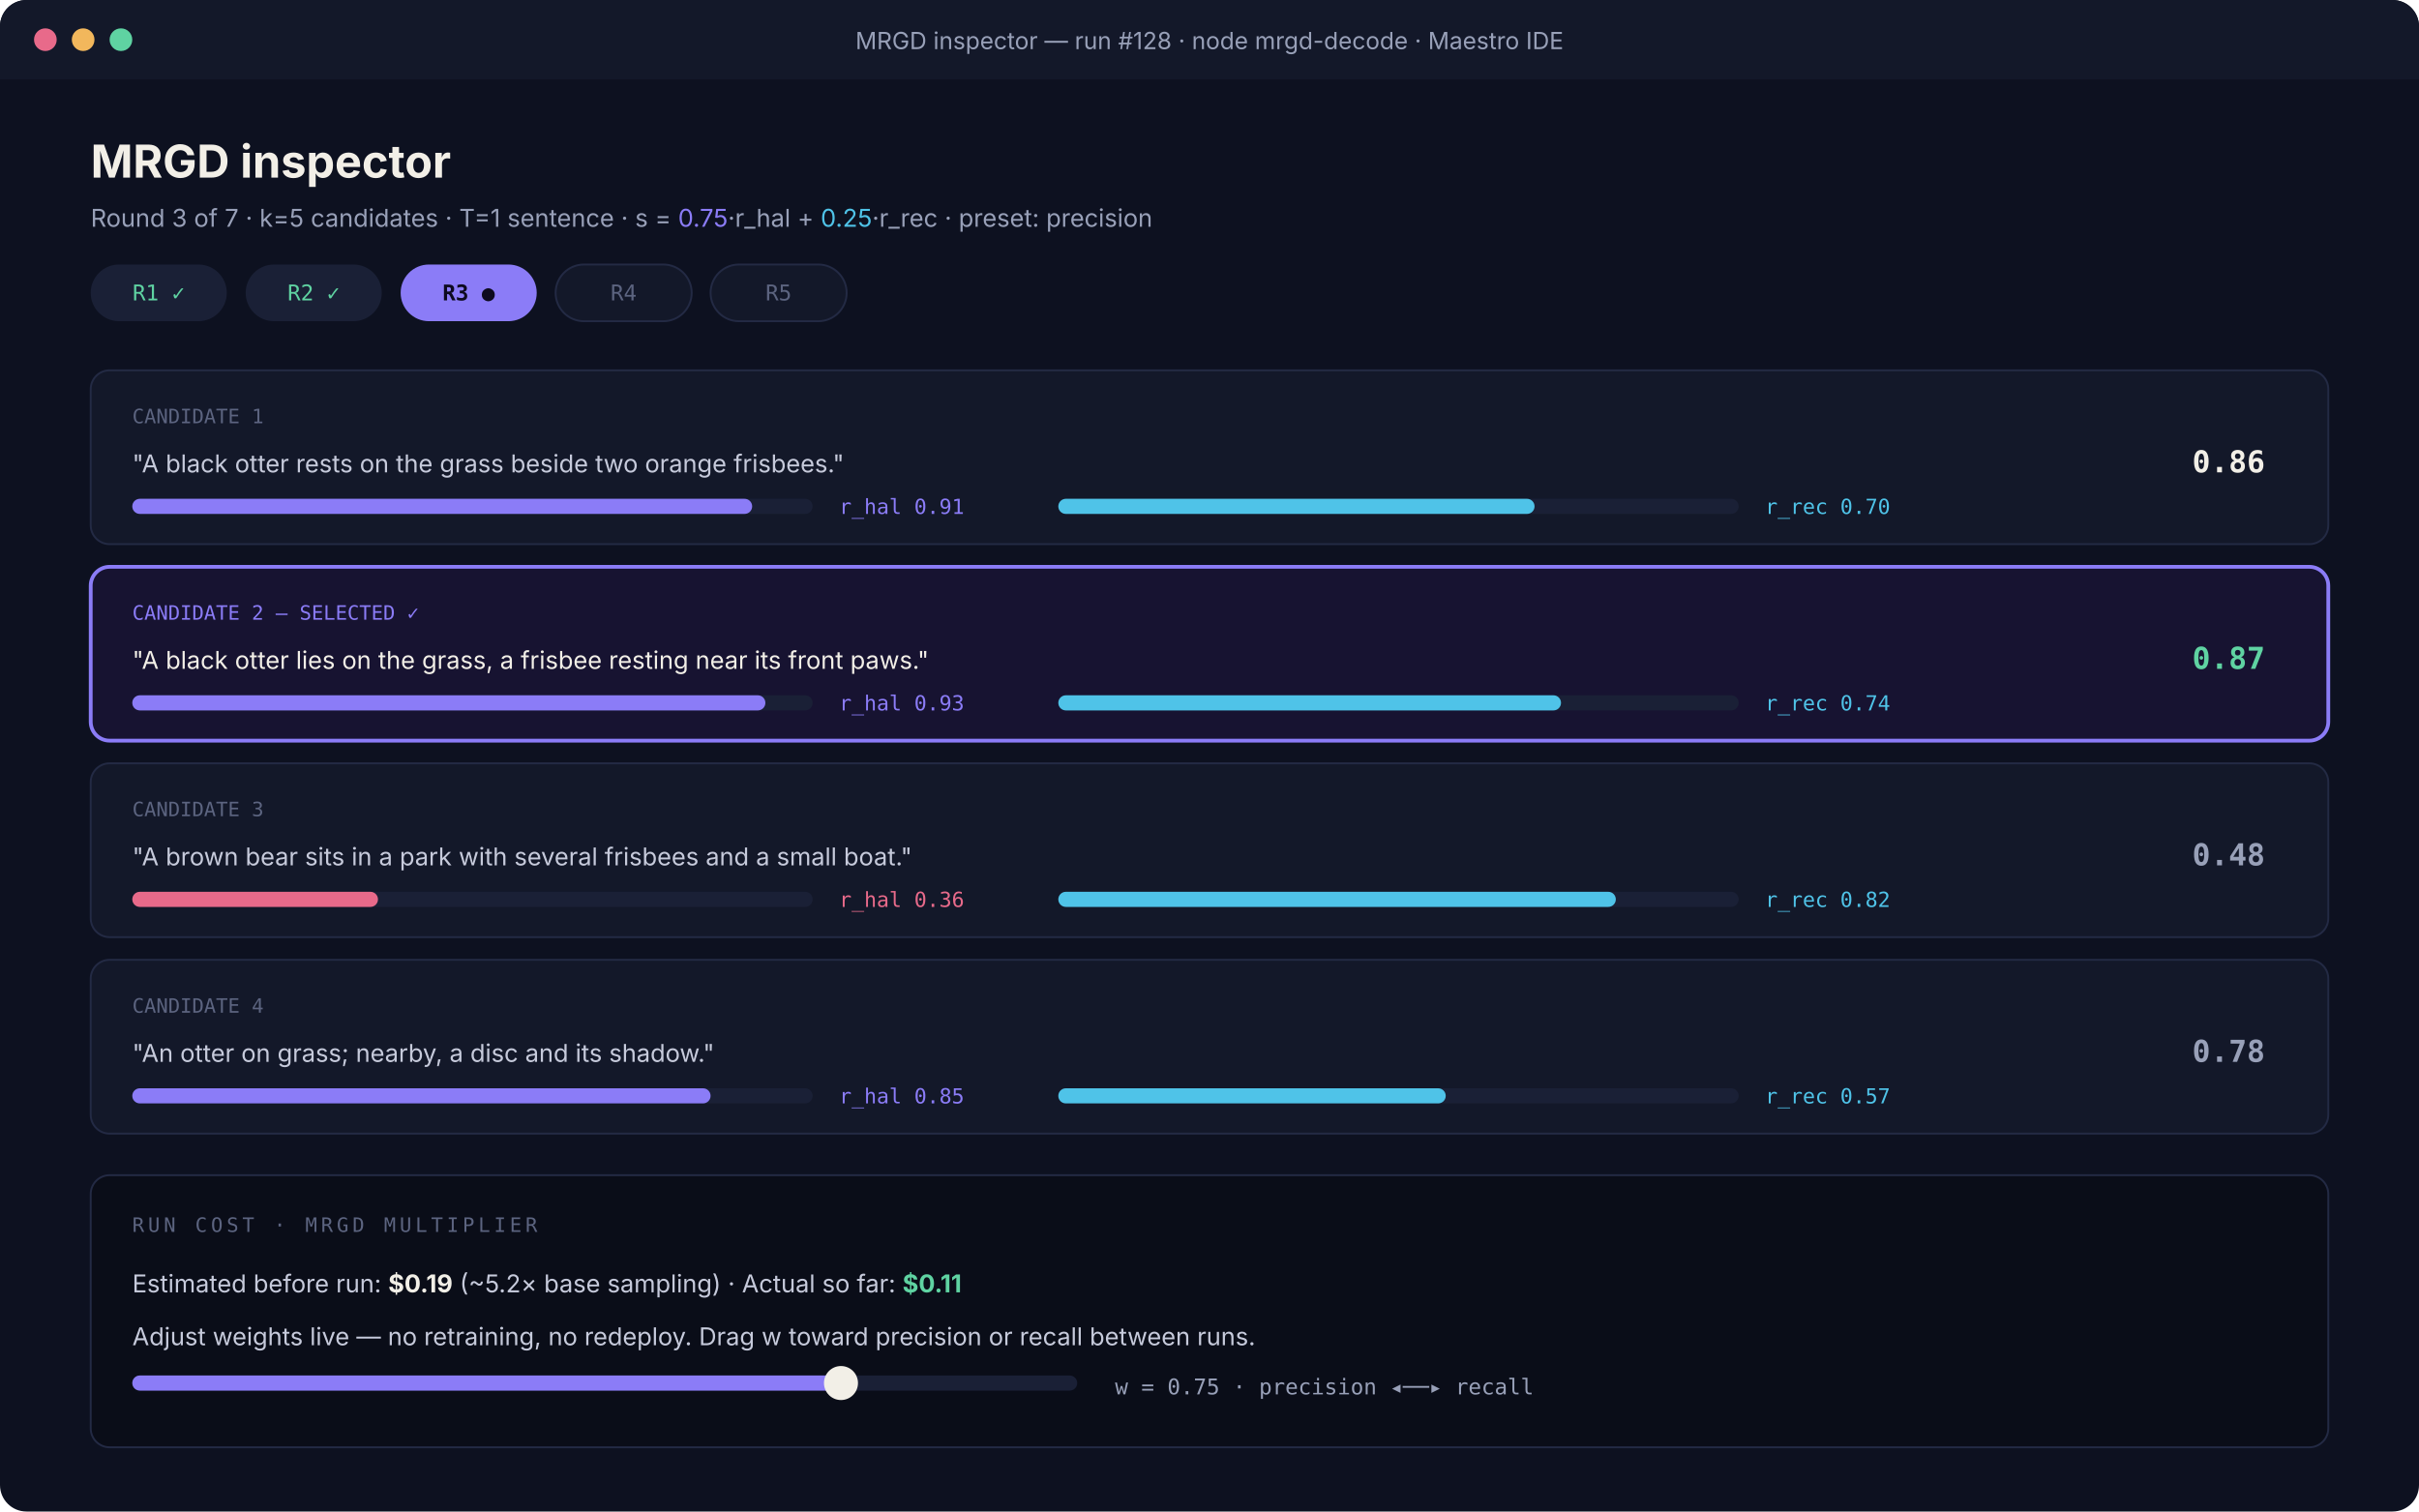
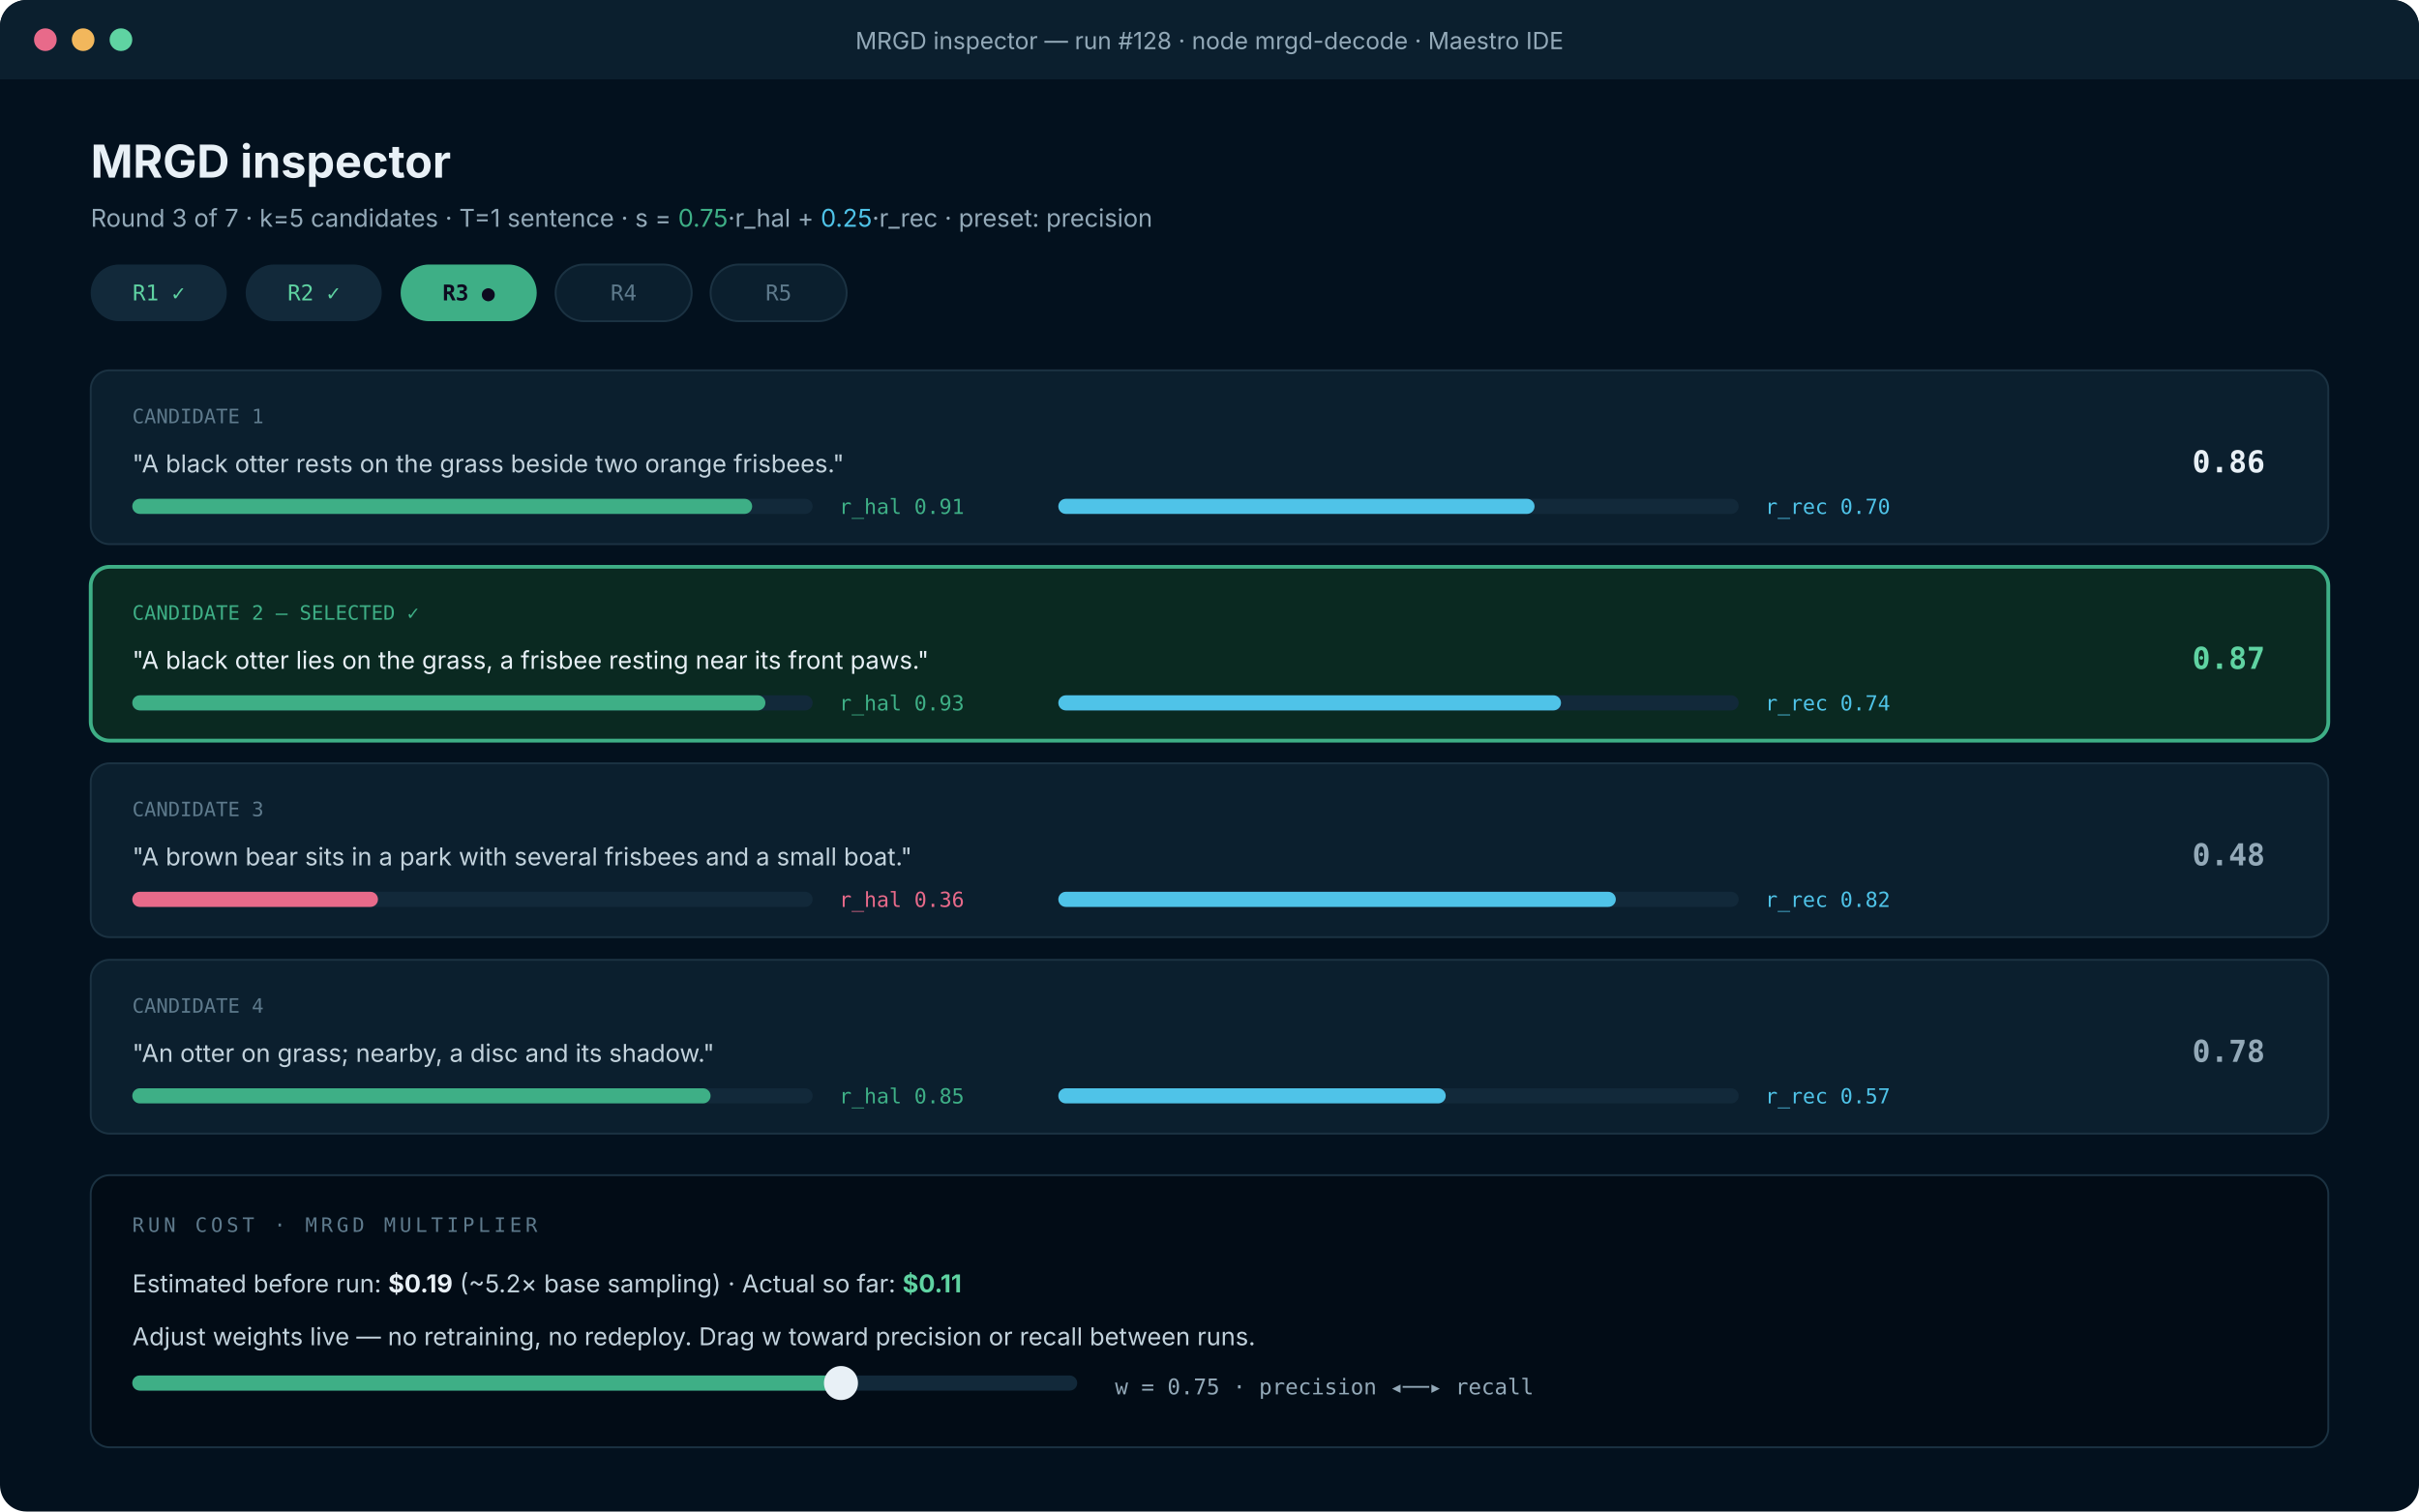
<svg xmlns="http://www.w3.org/2000/svg" viewBox="0 0 1280 800" font-family="-apple-system, 'Segoe UI', sans-serif" role="img" aria-label="Maestro IDE MRGD inspector">
-   <rect width="1280" height="800" rx="14" fill="#0d1120" />
-   <rect x="0" y="0" width="1280" height="42" rx="14" fill="#131829" />
-   <rect x="0" y="28" width="1280" height="14" fill="#131829" />
+   <rect width="1280" height="800" rx="14" fill="#03111E" />
+   <rect x="0" y="0" width="1280" height="42" rx="14" fill="#0B1F2E" />
+   <rect x="0" y="28" width="1280" height="14" fill="#0B1F2E" />
  <circle cx="24" cy="21" r="6" fill="#e86a8a" />
  <circle cx="44" cy="21" r="6" fill="#f2b75c" />
  <circle cx="64" cy="21" r="6" fill="#5fd3a2" />
-   <text x="640" y="26" text-anchor="middle" fill="#98a0b8" font-size="12.5">MRGD inspector — run #128 · node mrgd-decode · Maestro IDE</text>
-   <text x="48" y="94" fill="#f2efe7" font-size="24" font-weight="650">MRGD inspector</text>
-   <text x="48" y="120" fill="#98a0b8" font-size="13">Round 3 of 7 · k=5 candidates · T=1 sentence · s = <tspan fill="#8b7cf7">0.75</tspan>·r_hal + <tspan fill="#4fc3e8">0.25</tspan>·r_rec · preset: precision</text>
+   <text x="640" y="26" text-anchor="middle" fill="#93A9B8" font-size="12.5">MRGD inspector — run #128 · node mrgd-decode · Maestro IDE</text>
+   <text x="48" y="94" fill="#E8F0F6" font-size="24" font-weight="650">MRGD inspector</text>
+   <text x="48" y="120" fill="#93A9B8" font-size="13">Round 3 of 7 · k=5 candidates · T=1 sentence · s = <tspan fill="#3EAF86">0.75</tspan>·r_hal + <tspan fill="#4fc3e8">0.25</tspan>·r_rec · preset: precision</text>
  <g font-family="ui-monospace, Menlo, monospace" font-size="11.5">
-     <rect x="48" y="140" width="72" height="30" rx="15" fill="#1a2036" />
+     <rect x="48" y="140" width="72" height="30" rx="15" fill="#12293A" />
    <text x="84" y="159" text-anchor="middle" fill="#5fd3a2">R1 ✓</text>
-     <rect x="130" y="140" width="72" height="30" rx="15" fill="#1a2036" />
+     <rect x="130" y="140" width="72" height="30" rx="15" fill="#12293A" />
    <text x="166" y="159" text-anchor="middle" fill="#5fd3a2">R2 ✓</text>
-     <rect x="212" y="140" width="72" height="30" rx="15" fill="#8b7cf7" />
+     <rect x="212" y="140" width="72" height="30" rx="15" fill="#3EAF86" />
    <text x="248" y="159" text-anchor="middle" fill="#0d0a1f" font-weight="700">R3 ●</text>
-     <rect x="294" y="140" width="72" height="30" rx="15" fill="#131829" stroke="#232a44" />
-     <text x="330" y="159" text-anchor="middle" fill="#5c6480">R4</text>
-     <rect x="376" y="140" width="72" height="30" rx="15" fill="#131829" stroke="#232a44" />
-     <text x="412" y="159" text-anchor="middle" fill="#5c6480">R5</text>
+     <rect x="294" y="140" width="72" height="30" rx="15" fill="#0B1F2E" stroke="#1B3242" />
+     <text x="330" y="159" text-anchor="middle" fill="#5E7A8C">R4</text>
+     <rect x="376" y="140" width="72" height="30" rx="15" fill="#0B1F2E" stroke="#1B3242" />
+     <text x="412" y="159" text-anchor="middle" fill="#5E7A8C">R5</text>
  </g>
  <g>
-     <rect x="48" y="196" width="1184" height="92" rx="10" fill="#131829" stroke="#232a44" />
-     <text x="70" y="224" fill="#5c6480" font-size="10.5" font-family="ui-monospace, Menlo, monospace">CANDIDATE 1</text>
-     <text x="70" y="250" fill="#c6cadb" font-size="13">"A black otter rests on the grass beside two orange frisbees."</text>
-     <rect x="70" y="264" width="360" height="8" rx="4" fill="#1a2036" />
-     <rect x="70" y="264" width="328" height="8" rx="4" fill="#8b7cf7" />
-     <text x="444" y="272" fill="#8b7cf7" font-size="11" font-family="ui-monospace, Menlo, monospace">r_hal 0.91</text>
-     <rect x="560" y="264" width="360" height="8" rx="4" fill="#1a2036" />
+     <rect x="48" y="196" width="1184" height="92" rx="10" fill="#0B1F2E" stroke="#1B3242" />
+     <text x="70" y="224" fill="#5E7A8C" font-size="10.5" font-family="ui-monospace, Menlo, monospace">CANDIDATE 1</text>
+     <text x="70" y="250" fill="#C2D2DC" font-size="13">"A black otter rests on the grass beside two orange frisbees."</text>
+     <rect x="70" y="264" width="360" height="8" rx="4" fill="#12293A" />
+     <rect x="70" y="264" width="328" height="8" rx="4" fill="#3EAF86" />
+     <text x="444" y="272" fill="#3EAF86" font-size="11" font-family="ui-monospace, Menlo, monospace">r_hal 0.91</text>
+     <rect x="560" y="264" width="360" height="8" rx="4" fill="#12293A" />
    <rect x="560" y="264" width="252" height="8" rx="4" fill="#4fc3e8" />
    <text x="934" y="272" fill="#4fc3e8" font-size="11" font-family="ui-monospace, Menlo, monospace">r_rec 0.70</text>
-     <text x="1160" y="250" fill="#f2efe7" font-size="16" font-weight="700" font-family="ui-monospace, Menlo, monospace">0.86</text>
-     <rect x="48" y="300" width="1184" height="92" rx="10" fill="#171331" stroke="#8b7cf7" stroke-width="2" />
-     <text x="70" y="328" fill="#8b7cf7" font-size="10.5" font-family="ui-monospace, Menlo, monospace">CANDIDATE 2 — SELECTED ✓</text>
-     <text x="70" y="354" fill="#f2efe7" font-size="13">"A black otter lies on the grass, a frisbee resting near its front paws."</text>
-     <rect x="70" y="368" width="360" height="8" rx="4" fill="#1a2036" />
-     <rect x="70" y="368" width="335" height="8" rx="4" fill="#8b7cf7" />
-     <text x="444" y="376" fill="#8b7cf7" font-size="11" font-family="ui-monospace, Menlo, monospace">r_hal 0.93</text>
-     <rect x="560" y="368" width="360" height="8" rx="4" fill="#1a2036" />
+     <text x="1160" y="250" fill="#E8F0F6" font-size="16" font-weight="700" font-family="ui-monospace, Menlo, monospace">0.86</text>
+     <rect x="48" y="300" width="1184" height="92" rx="10" fill="#0A2921" stroke="#3EAF86" stroke-width="2" />
+     <text x="70" y="328" fill="#3EAF86" font-size="10.5" font-family="ui-monospace, Menlo, monospace">CANDIDATE 2 — SELECTED ✓</text>
+     <text x="70" y="354" fill="#E8F0F6" font-size="13">"A black otter lies on the grass, a frisbee resting near its front paws."</text>
+     <rect x="70" y="368" width="360" height="8" rx="4" fill="#12293A" />
+     <rect x="70" y="368" width="335" height="8" rx="4" fill="#3EAF86" />
+     <text x="444" y="376" fill="#3EAF86" font-size="11" font-family="ui-monospace, Menlo, monospace">r_hal 0.93</text>
+     <rect x="560" y="368" width="360" height="8" rx="4" fill="#12293A" />
    <rect x="560" y="368" width="266" height="8" rx="4" fill="#4fc3e8" />
    <text x="934" y="376" fill="#4fc3e8" font-size="11" font-family="ui-monospace, Menlo, monospace">r_rec 0.74</text>
    <text x="1160" y="354" fill="#5fd3a2" font-size="16" font-weight="700" font-family="ui-monospace, Menlo, monospace">0.87</text>
-     <rect x="48" y="404" width="1184" height="92" rx="10" fill="#131829" stroke="#232a44" />
-     <text x="70" y="432" fill="#5c6480" font-size="10.5" font-family="ui-monospace, Menlo, monospace">CANDIDATE 3</text>
-     <text x="70" y="458" fill="#c6cadb" font-size="13">"A brown bear sits in a park with several frisbees and a small boat."</text>
-     <rect x="70" y="472" width="360" height="8" rx="4" fill="#1a2036" />
+     <rect x="48" y="404" width="1184" height="92" rx="10" fill="#0B1F2E" stroke="#1B3242" />
+     <text x="70" y="432" fill="#5E7A8C" font-size="10.5" font-family="ui-monospace, Menlo, monospace">CANDIDATE 3</text>
+     <text x="70" y="458" fill="#C2D2DC" font-size="13">"A brown bear sits in a park with several frisbees and a small boat."</text>
+     <rect x="70" y="472" width="360" height="8" rx="4" fill="#12293A" />
    <rect x="70" y="472" width="130" height="8" rx="4" fill="#e86a8a" />
    <text x="444" y="480" fill="#e86a8a" font-size="11" font-family="ui-monospace, Menlo, monospace">r_hal 0.36</text>
-     <rect x="560" y="472" width="360" height="8" rx="4" fill="#1a2036" />
+     <rect x="560" y="472" width="360" height="8" rx="4" fill="#12293A" />
    <rect x="560" y="472" width="295" height="8" rx="4" fill="#4fc3e8" />
    <text x="934" y="480" fill="#4fc3e8" font-size="11" font-family="ui-monospace, Menlo, monospace">r_rec 0.82</text>
-     <text x="1160" y="458" fill="#98a0b8" font-size="16" font-weight="700" font-family="ui-monospace, Menlo, monospace">0.48</text>
-     <rect x="48" y="508" width="1184" height="92" rx="10" fill="#131829" stroke="#232a44" />
-     <text x="70" y="536" fill="#5c6480" font-size="10.5" font-family="ui-monospace, Menlo, monospace">CANDIDATE 4</text>
-     <text x="70" y="562" fill="#c6cadb" font-size="13">"An otter on grass; nearby, a disc and its shadow."</text>
-     <rect x="70" y="576" width="360" height="8" rx="4" fill="#1a2036" />
-     <rect x="70" y="576" width="306" height="8" rx="4" fill="#8b7cf7" />
-     <text x="444" y="584" fill="#8b7cf7" font-size="11" font-family="ui-monospace, Menlo, monospace">r_hal 0.85</text>
-     <rect x="560" y="576" width="360" height="8" rx="4" fill="#1a2036" />
+     <text x="1160" y="458" fill="#93A9B8" font-size="16" font-weight="700" font-family="ui-monospace, Menlo, monospace">0.48</text>
+     <rect x="48" y="508" width="1184" height="92" rx="10" fill="#0B1F2E" stroke="#1B3242" />
+     <text x="70" y="536" fill="#5E7A8C" font-size="10.5" font-family="ui-monospace, Menlo, monospace">CANDIDATE 4</text>
+     <text x="70" y="562" fill="#C2D2DC" font-size="13">"An otter on grass; nearby, a disc and its shadow."</text>
+     <rect x="70" y="576" width="360" height="8" rx="4" fill="#12293A" />
+     <rect x="70" y="576" width="306" height="8" rx="4" fill="#3EAF86" />
+     <text x="444" y="584" fill="#3EAF86" font-size="11" font-family="ui-monospace, Menlo, monospace">r_hal 0.85</text>
+     <rect x="560" y="576" width="360" height="8" rx="4" fill="#12293A" />
    <rect x="560" y="576" width="205" height="8" rx="4" fill="#4fc3e8" />
    <text x="934" y="584" fill="#4fc3e8" font-size="11" font-family="ui-monospace, Menlo, monospace">r_rec 0.57</text>
-     <text x="1160" y="562" fill="#98a0b8" font-size="16" font-weight="700" font-family="ui-monospace, Menlo, monospace">0.78</text>
+     <text x="1160" y="562" fill="#93A9B8" font-size="16" font-weight="700" font-family="ui-monospace, Menlo, monospace">0.78</text>
  </g>
-   <rect x="48" y="622" width="1184" height="144" rx="10" fill="#0a0d18" stroke="#232a44" />
-   <text x="70" y="652" fill="#5c6480" font-size="10.5" letter-spacing="2" font-family="ui-monospace, Menlo, monospace">RUN COST · MRGD MULTIPLIER</text>
-   <text x="70" y="684" fill="#c6cadb" font-size="13">Estimated before run: <tspan fill="#f2efe7" font-weight="700">$0.19</tspan> (~5.2× base sampling) · Actual so far: <tspan fill="#5fd3a2" font-weight="700">$0.11</tspan>
+   <rect x="48" y="622" width="1184" height="144" rx="10" fill="#020C16" stroke="#1B3242" />
+   <text x="70" y="652" fill="#5E7A8C" font-size="10.5" letter-spacing="2" font-family="ui-monospace, Menlo, monospace">RUN COST · MRGD MULTIPLIER</text>
+   <text x="70" y="684" fill="#C2D2DC" font-size="13">Estimated before run: <tspan fill="#E8F0F6" font-weight="700">$0.19</tspan> (~5.2× base sampling) · Actual so far: <tspan fill="#5fd3a2" font-weight="700">$0.11</tspan>
  </text>
-   <text x="70" y="712" fill="#c6cadb" font-size="13">Adjust weights live — no retraining, no redeploy. Drag w toward precision or recall between runs.</text>
-   <rect x="70" y="728" width="500" height="8" rx="4" fill="#1a2036" />
-   <rect x="70" y="728" width="375" height="8" rx="4" fill="#8b7cf7" />
-   <circle cx="445" cy="732" r="9" fill="#f2efe7" />
-   <text x="590" y="738" fill="#98a0b8" font-size="11.5" font-family="ui-monospace, Menlo, monospace">w = 0.75 · precision ◂──▸ recall</text>
+   <text x="70" y="712" fill="#C2D2DC" font-size="13">Adjust weights live — no retraining, no redeploy. Drag w toward precision or recall between runs.</text>
+   <rect x="70" y="728" width="500" height="8" rx="4" fill="#12293A" />
+   <rect x="70" y="728" width="375" height="8" rx="4" fill="#3EAF86" />
+   <circle cx="445" cy="732" r="9" fill="#E8F0F6" />
+   <text x="590" y="738" fill="#93A9B8" font-size="11.5" font-family="ui-monospace, Menlo, monospace">w = 0.75 · precision ◂──▸ recall</text>
</svg>
